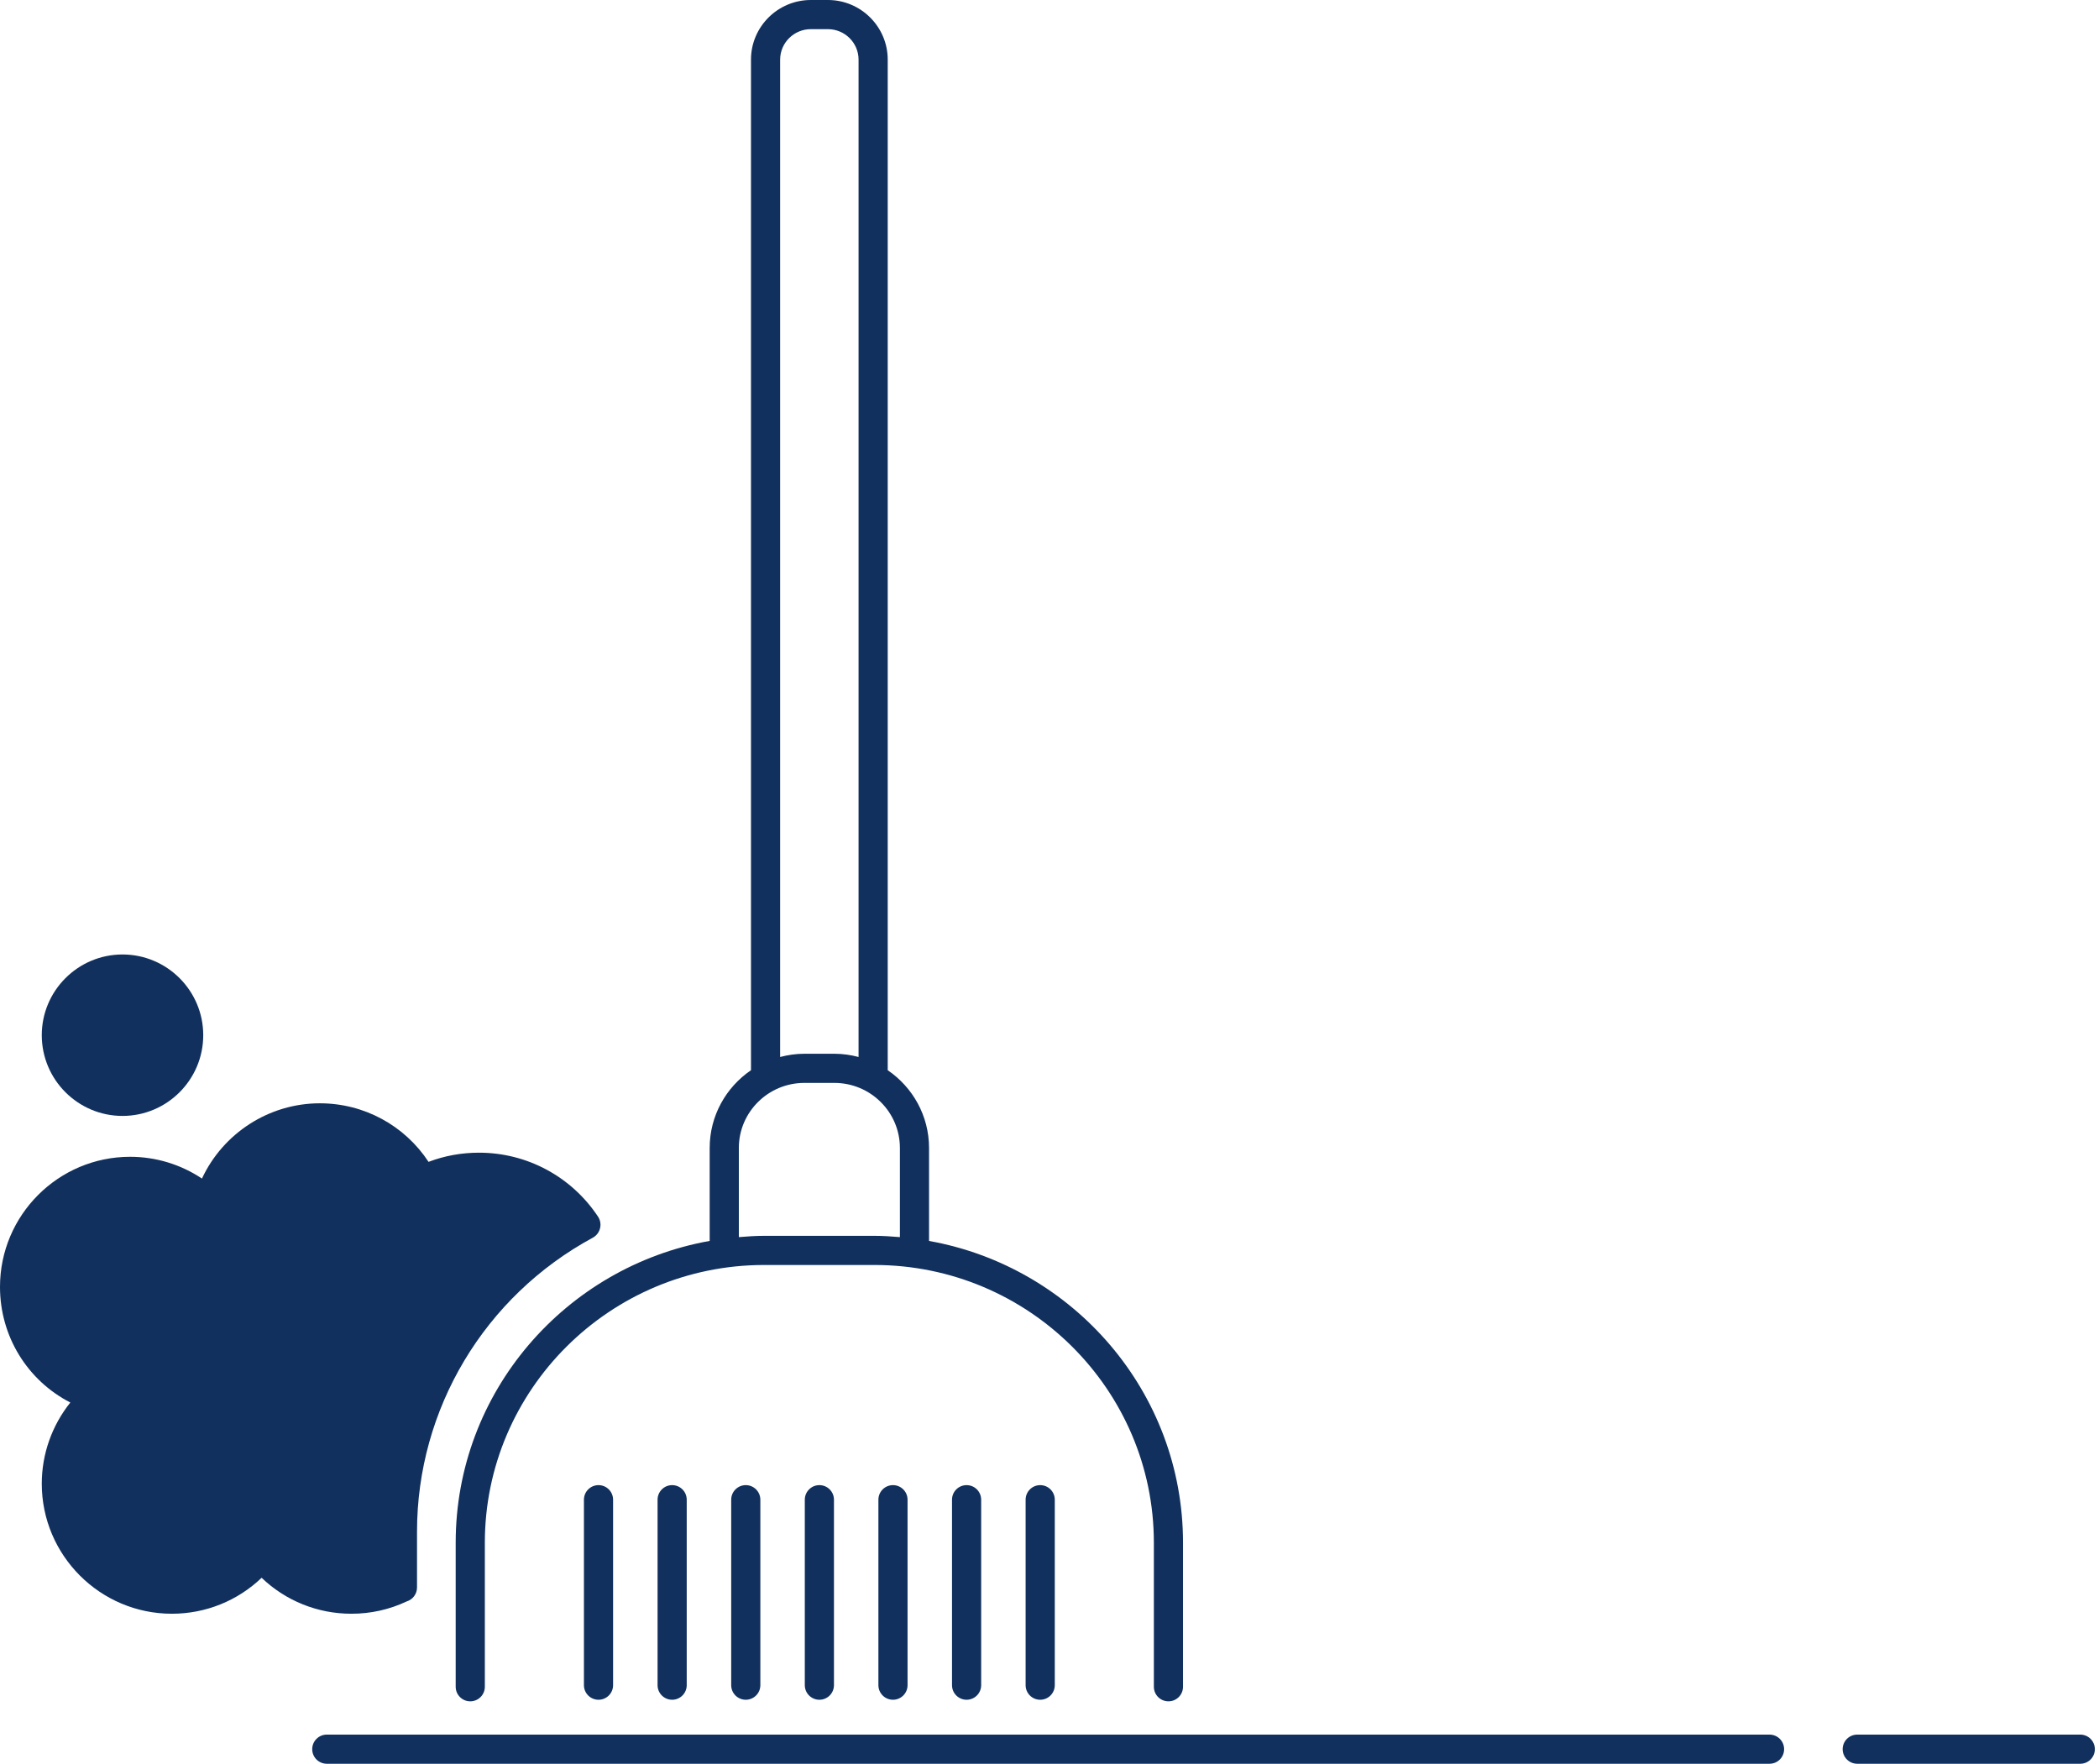
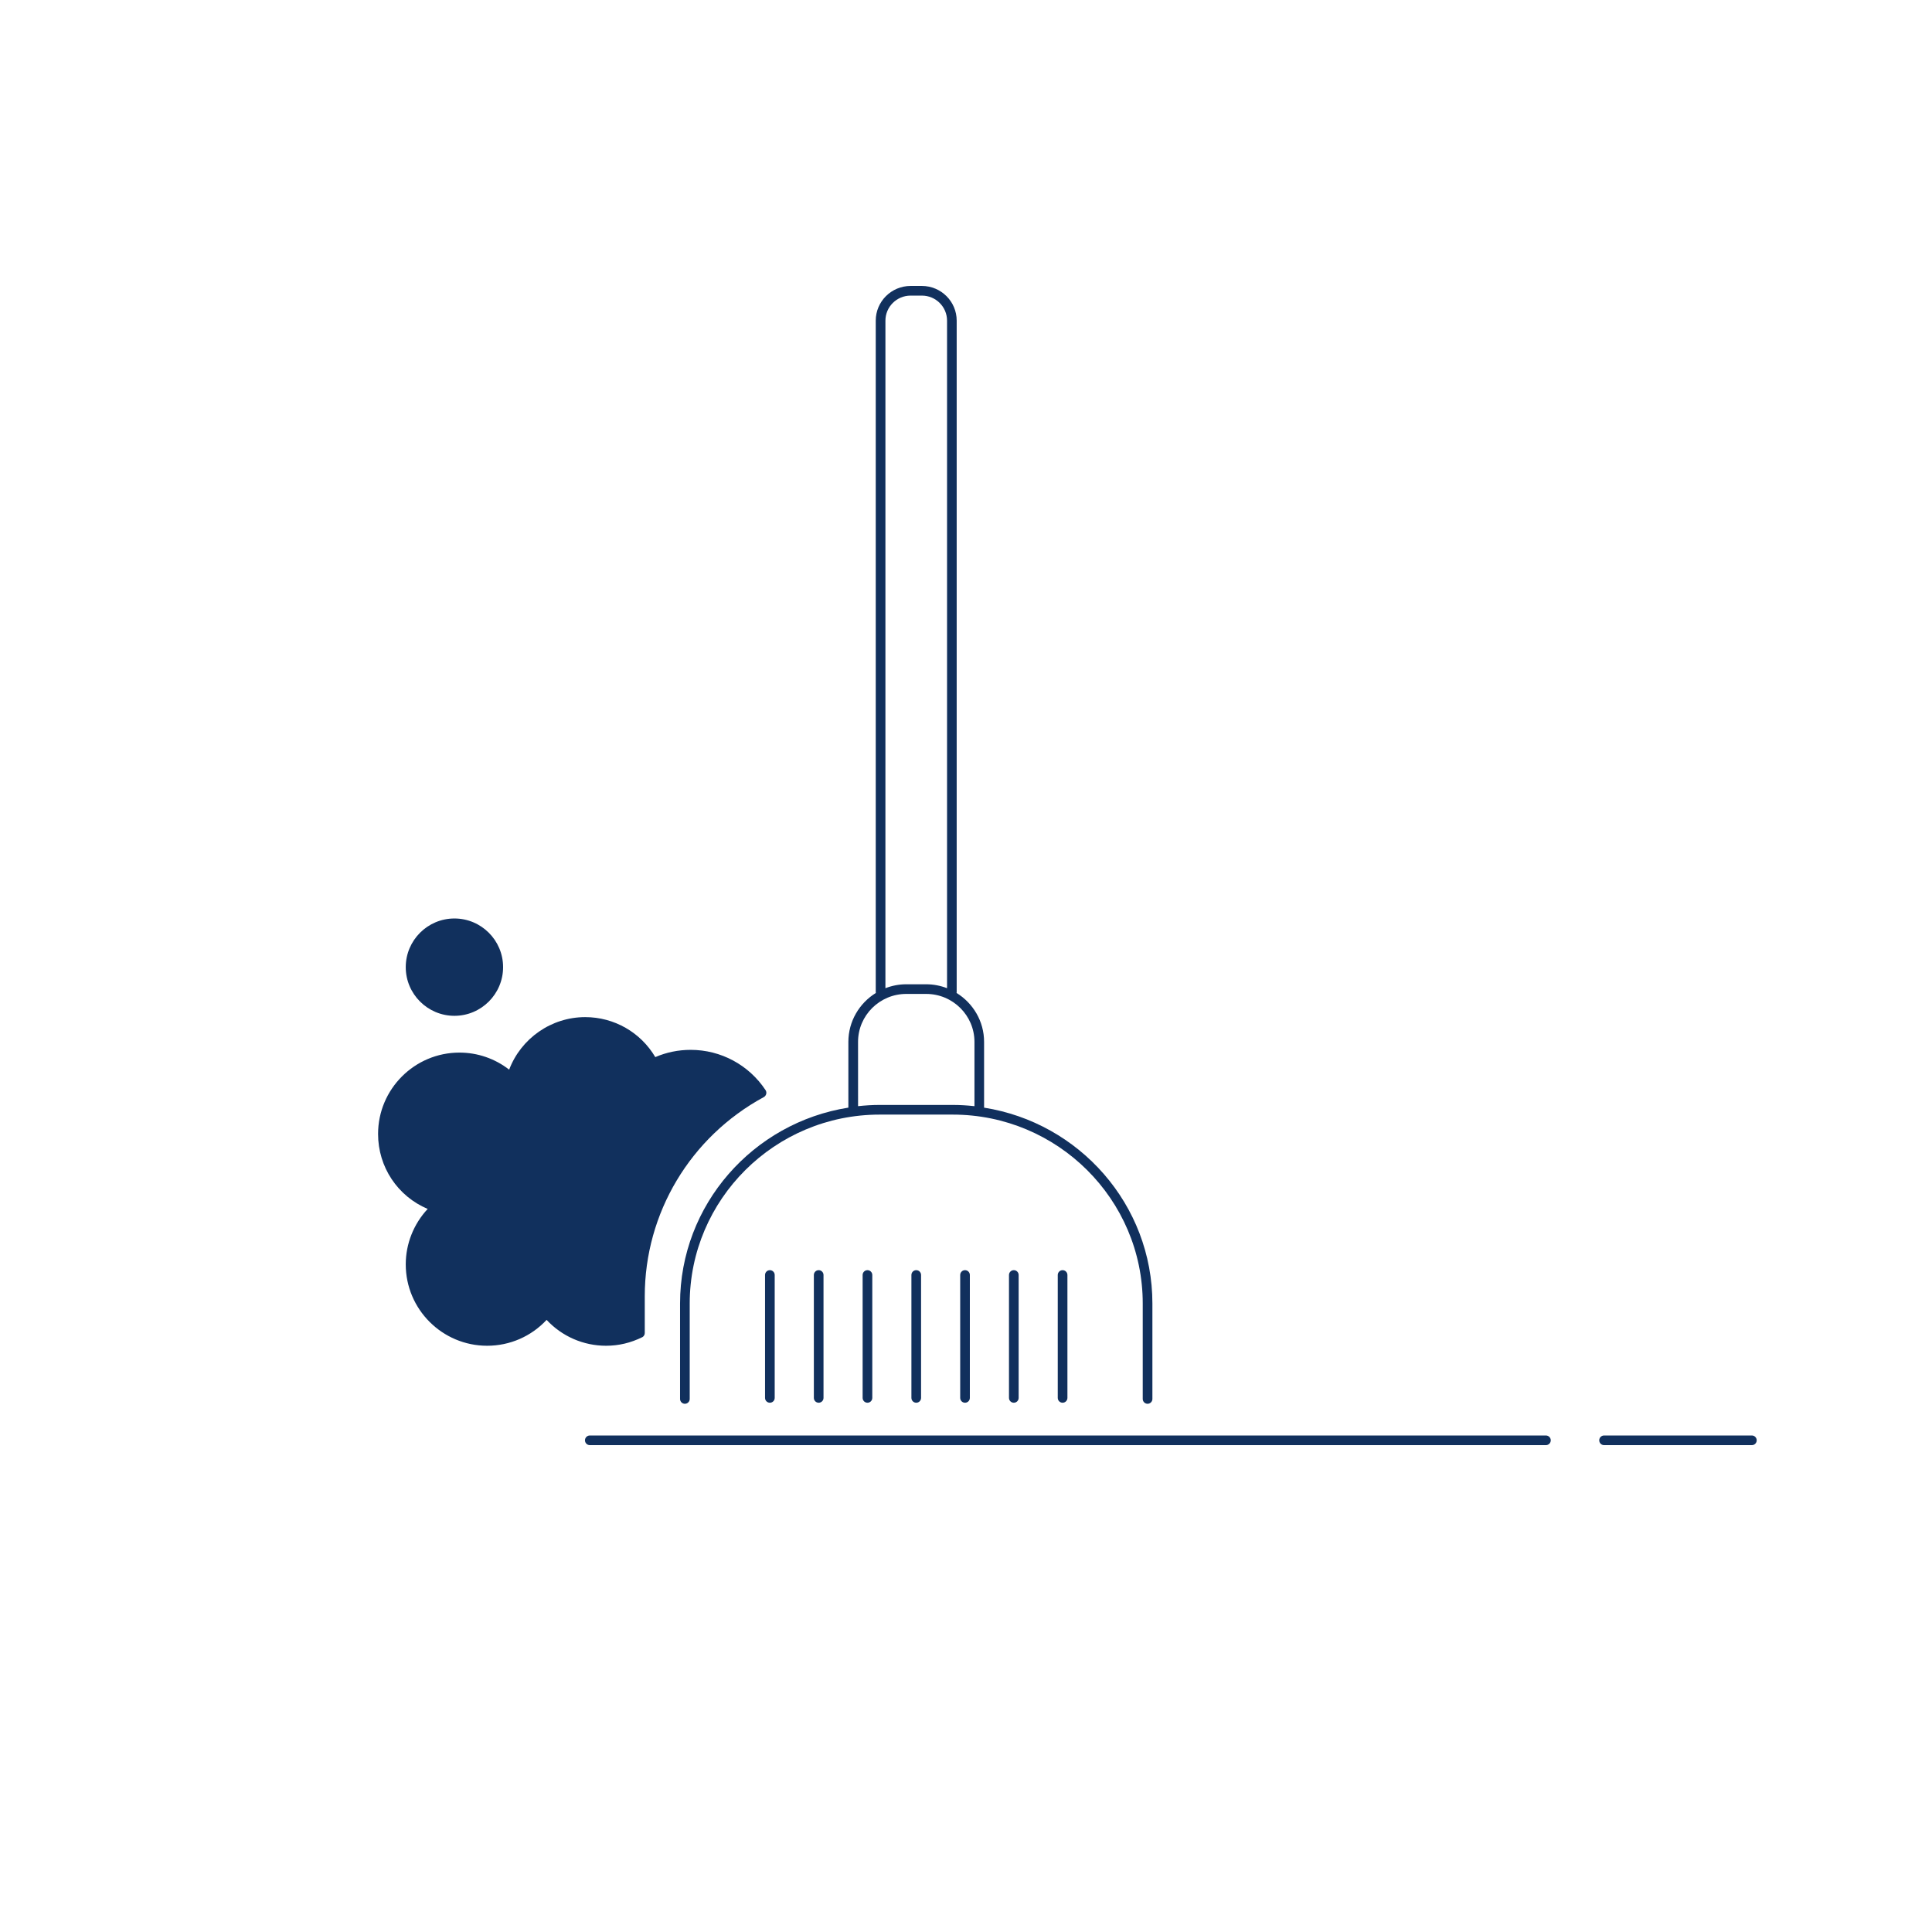
- <svg xmlns="http://www.w3.org/2000/svg" width="144" height="121" viewBox="0 0 144 121" fill="none">
-   <path d="M121.396 119.001H22.419C21.867 119.001 21.419 119.448 21.419 120.001C21.419 120.554 21.867 121.001 22.419 121.001H121.397C121.95 121.001 122.397 120.554 122.397 120.001C122.397 119.448 121.949 119.001 121.396 119.001Z" fill="#11305D" />
-   <path d="M142.716 119.001H127.414C126.861 119.001 126.414 119.448 126.414 120.001C126.414 120.554 126.861 121.001 127.414 121.001H142.716C143.269 121.001 143.716 120.554 143.716 120.001C143.716 119.448 143.269 119.001 142.716 119.001Z" fill="#11305D" />
-   <path d="M8.405 76.557C11.459 76.557 13.943 74.073 13.943 71.018C13.943 67.965 11.459 65.481 8.405 65.481C5.351 65.481 2.866 67.965 2.866 71.018C2.866 74.073 5.351 76.557 8.405 76.557Z" fill="#11305D" />
-   <path d="M31.262 105.838V115.718C31.262 116.271 31.71 116.718 32.262 116.718C32.814 116.718 33.262 116.271 33.262 115.718V105.838C33.262 95.331 41.859 86.783 52.425 86.783H59.989C70.56 86.783 79.16 95.331 79.16 105.838V115.718C79.16 116.271 79.607 116.718 80.16 116.718C80.713 116.718 81.16 116.271 81.16 115.718V105.838C81.16 95.502 73.626 86.9 63.736 85.134V78.755C63.736 76.542 62.611 74.586 60.901 73.421V4.09C60.901 1.835 59.059 0 56.795 0H55.629C53.364 0 51.521 1.834 51.521 4.09V73.421C49.812 74.586 48.687 76.542 48.687 78.755V85.132C38.798 86.897 31.262 95.5 31.262 105.838ZM53.521 4.09C53.521 2.938 54.467 2 55.629 2H56.795C57.957 2 58.901 2.938 58.901 4.09V72.514C58.37 72.374 57.816 72.292 57.241 72.292H55.179C54.605 72.292 54.051 72.374 53.52 72.514V4.09H53.521ZM50.687 78.755C50.687 76.294 52.703 74.292 55.18 74.292H57.242C59.721 74.292 61.737 76.294 61.737 78.755V84.871C61.159 84.824 60.58 84.783 59.99 84.783H52.426C51.839 84.783 51.262 84.824 50.688 84.871V78.755H50.687Z" fill="#11305D" />
-   <path d="M40.06 102.886V115.61C40.06 116.163 40.508 116.61 41.06 116.61C41.612 116.61 42.06 116.163 42.06 115.61V102.886C42.06 102.333 41.612 101.886 41.06 101.886C40.508 101.886 40.06 102.334 40.06 102.886Z" fill="#11305D" />
-   <path d="M45.112 102.886V115.61C45.112 116.163 45.56 116.61 46.112 116.61C46.664 116.61 47.112 116.163 47.112 115.61V102.886C47.112 102.333 46.664 101.886 46.112 101.886C45.56 101.886 45.112 102.334 45.112 102.886Z" fill="#11305D" />
-   <path d="M50.163 102.886V115.61C50.163 116.163 50.611 116.61 51.163 116.61C51.715 116.61 52.163 116.163 52.163 115.61V102.886C52.163 102.333 51.715 101.886 51.163 101.886C50.611 101.886 50.163 102.334 50.163 102.886Z" fill="#11305D" />
-   <path d="M55.213 102.886V115.61C55.213 116.163 55.661 116.61 56.213 116.61C56.765 116.61 57.213 116.163 57.213 115.61V102.886C57.213 102.333 56.765 101.886 56.213 101.886C55.661 101.886 55.213 102.334 55.213 102.886Z" fill="#11305D" />
-   <path d="M60.262 102.886V115.61C60.262 116.163 60.71 116.61 61.262 116.61C61.814 116.61 62.262 116.163 62.262 115.61V102.886C62.262 102.333 61.814 101.886 61.262 101.886C60.71 101.886 60.262 102.334 60.262 102.886Z" fill="#11305D" />
-   <path d="M65.312 102.886V115.61C65.312 116.163 65.759 116.61 66.312 116.61C66.865 116.61 67.312 116.163 67.312 115.61V102.886C67.312 102.333 66.865 101.886 66.312 101.886C65.759 101.886 65.312 102.334 65.312 102.886Z" fill="#11305D" />
-   <path d="M70.362 102.886V115.61C70.362 116.163 70.809 116.61 71.362 116.61C71.915 116.61 72.362 116.163 72.362 115.61V102.886C72.362 102.333 71.915 101.886 71.362 101.886C70.809 101.886 70.362 102.334 70.362 102.886Z" fill="#11305D" />
-   <path d="M27.905 109.863C28.316 109.736 28.609 109.353 28.609 108.908V105.08C28.609 96.666 33.231 88.936 40.672 84.909C40.995 84.734 41.196 84.389 41.196 84.022C41.196 83.826 41.138 83.633 41.03 83.47C39.21 80.721 36.156 79.079 32.862 79.079C31.663 79.079 30.503 79.29 29.4 79.708C27.757 77.21 24.976 75.691 21.942 75.691C18.445 75.691 15.298 77.754 13.855 80.854C12.4 79.884 10.693 79.361 8.925 79.361C4.004 79.361 0 83.365 0 88.287C0 91.685 1.887 94.709 4.825 96.219C3.567 97.79 2.866 99.751 2.866 101.785C2.866 106.706 6.87 110.709 11.792 110.709C14.108 110.709 16.297 109.822 17.948 108.242C19.6 109.822 21.788 110.709 24.104 110.709C25.434 110.71 26.712 110.424 27.905 109.863Z" fill="#11305D" />
+ <svg xmlns="http://www.w3.org/2000/svg" version="1.1" id="Layer_1" x="0px" y="0px" width="200px" height="200px" viewBox="0 0 200 200" enable-background="new 0 0 200 200" xml:space="preserve">
+   <g id="Layer_1_1_">
+ </g>
+   <g id="Layer_2">
+     <g>
+       <path fill="#11305D" d="M160.034,148.601H61.056c-0.275,0-0.5,0.226-0.5,0.5c0,0.275,0.225,0.5,0.5,0.5h98.979    c0.275,0,0.5-0.225,0.5-0.5C160.534,148.826,160.31,148.601,160.034,148.601z" />
+       <path fill="#11305D" d="M181.353,148.601h-15.301c-0.277,0-0.5,0.226-0.5,0.5c0,0.275,0.223,0.5,0.5,0.5h15.301    c0.277,0,0.5-0.225,0.5-0.5C181.853,148.826,181.63,148.601,181.353,148.601z" />
+       <path fill="#11305D" d="M47.042,105.157c2.778,0,5.038-2.26,5.038-5.039c0-2.776-2.26-5.037-5.038-5.037    c-2.777,0-5.039,2.261-5.039,5.037C42.002,102.897,44.265,105.157,47.042,105.157z" />
+       <path fill="#11305D" d="M70.399,134.938v9.881c0,0.275,0.224,0.5,0.5,0.5c0.275,0,0.5-0.225,0.5-0.5v-9.881    c0-10.78,8.82-19.555,19.662-19.555h7.564c10.848,0,19.671,8.771,19.671,19.555v9.881c0,0.275,0.224,0.5,0.5,0.5    c0.274,0,0.5-0.225,0.5-0.5v-9.881c0-10.231-7.565-18.719-17.424-20.274v-6.81c0-2.139-1.146-4.014-2.852-5.065    c0.005-0.022,0.016-0.045,0.016-0.07V33.191c0-1.979-1.618-3.59-3.605-3.59h-1.166c-1.989,0-3.608,1.61-3.608,3.59v69.527    c0,0.023,0.011,0.047,0.015,0.07c-1.705,1.053-2.849,2.928-2.849,5.066v6.807C77.967,116.216,70.399,124.704,70.399,134.938z     M91.659,33.191c0-1.428,1.17-2.59,2.608-2.59h1.166c1.438,0,2.605,1.162,2.605,2.59v69.107c-0.671-0.26-1.398-0.406-2.16-0.406    h-2.062c-0.762,0-1.487,0.146-2.158,0.406L91.659,33.191L91.659,33.191z M88.825,107.854c0-2.735,2.239-4.963,4.993-4.963h2.062    c2.755,0,4.996,2.228,4.996,4.963v6.656c-0.738-0.08-1.486-0.127-2.248-0.127h-7.563c-0.758,0-1.502,0.047-2.238,0.127    L88.825,107.854L88.825,107.854z" />
+       <path fill="#11305D" d="M79.197,131.987v12.723c0,0.277,0.224,0.5,0.5,0.5c0.276,0,0.5-0.223,0.5-0.5v-12.723    c0-0.277-0.224-0.5-0.5-0.5C79.421,131.487,79.197,131.71,79.197,131.987z" />
+       <path fill="#11305D" d="M84.25,131.987v12.723c0,0.277,0.225,0.5,0.5,0.5s0.5-0.223,0.5-0.5v-12.723c0-0.277-0.225-0.5-0.5-0.5    S84.25,131.71,84.25,131.987z" />
+       <path fill="#11305D" d="M89.299,131.987v12.723c0,0.277,0.225,0.5,0.5,0.5c0.276,0,0.5-0.223,0.5-0.5v-12.723    c0-0.277-0.224-0.5-0.5-0.5C89.524,131.487,89.299,131.71,89.299,131.987z" />
+       <path fill="#11305D" d="M94.349,131.987v12.723c0,0.277,0.225,0.5,0.5,0.5c0.276,0,0.5-0.223,0.5-0.5v-12.723    c0-0.277-0.224-0.5-0.5-0.5C94.573,131.487,94.349,131.71,94.349,131.987z" />
+       <path fill="#11305D" d="M99.399,131.987v12.723c0,0.277,0.224,0.5,0.5,0.5c0.275,0,0.5-0.223,0.5-0.5v-12.723    c0-0.277-0.225-0.5-0.5-0.5C99.624,131.487,99.399,131.71,99.399,131.987z" />
+       <path fill="#11305D" d="M104.45,131.987v12.723c0,0.277,0.223,0.5,0.5,0.5c0.275,0,0.5-0.223,0.5-0.5v-12.723    c0-0.277-0.225-0.5-0.5-0.5C104.673,131.487,104.45,131.71,104.45,131.987z" />
+       <path fill="#11305D" d="M109.499,131.987v12.723c0,0.277,0.225,0.5,0.5,0.5s0.5-0.223,0.5-0.5v-12.723c0-0.277-0.225-0.5-0.5-0.5    S109.499,131.71,109.499,131.987z" />
+       <path fill="#11305D" d="M66.517,138.411c0.144-0.092,0.229-0.25,0.229-0.42v-3.811c0-8.599,4.722-16.494,12.323-20.609    c0.123-0.066,0.215-0.189,0.248-0.326c0.035-0.137,0.01-0.279-0.067-0.396c-1.728-2.608-4.625-4.168-7.751-4.168    c-1.275,0-2.506,0.252-3.664,0.75c-1.516-2.562-4.255-4.139-7.256-4.139c-3.508,0-6.643,2.201-7.871,5.438    c-1.473-1.145-3.273-1.766-5.146-1.766c-4.646,0-8.424,3.779-8.424,8.426c0,3.426,2.032,6.447,5.135,7.758    c-1.45,1.556-2.27,3.604-2.27,5.74c0,4.646,3.78,8.424,8.426,8.424c2.353,0,4.563-0.969,6.156-2.678    c1.594,1.709,3.807,2.678,6.156,2.678C64.037,139.31,65.278,139.024,66.517,138.411z" />
+     </g>
+   </g>
</svg>
